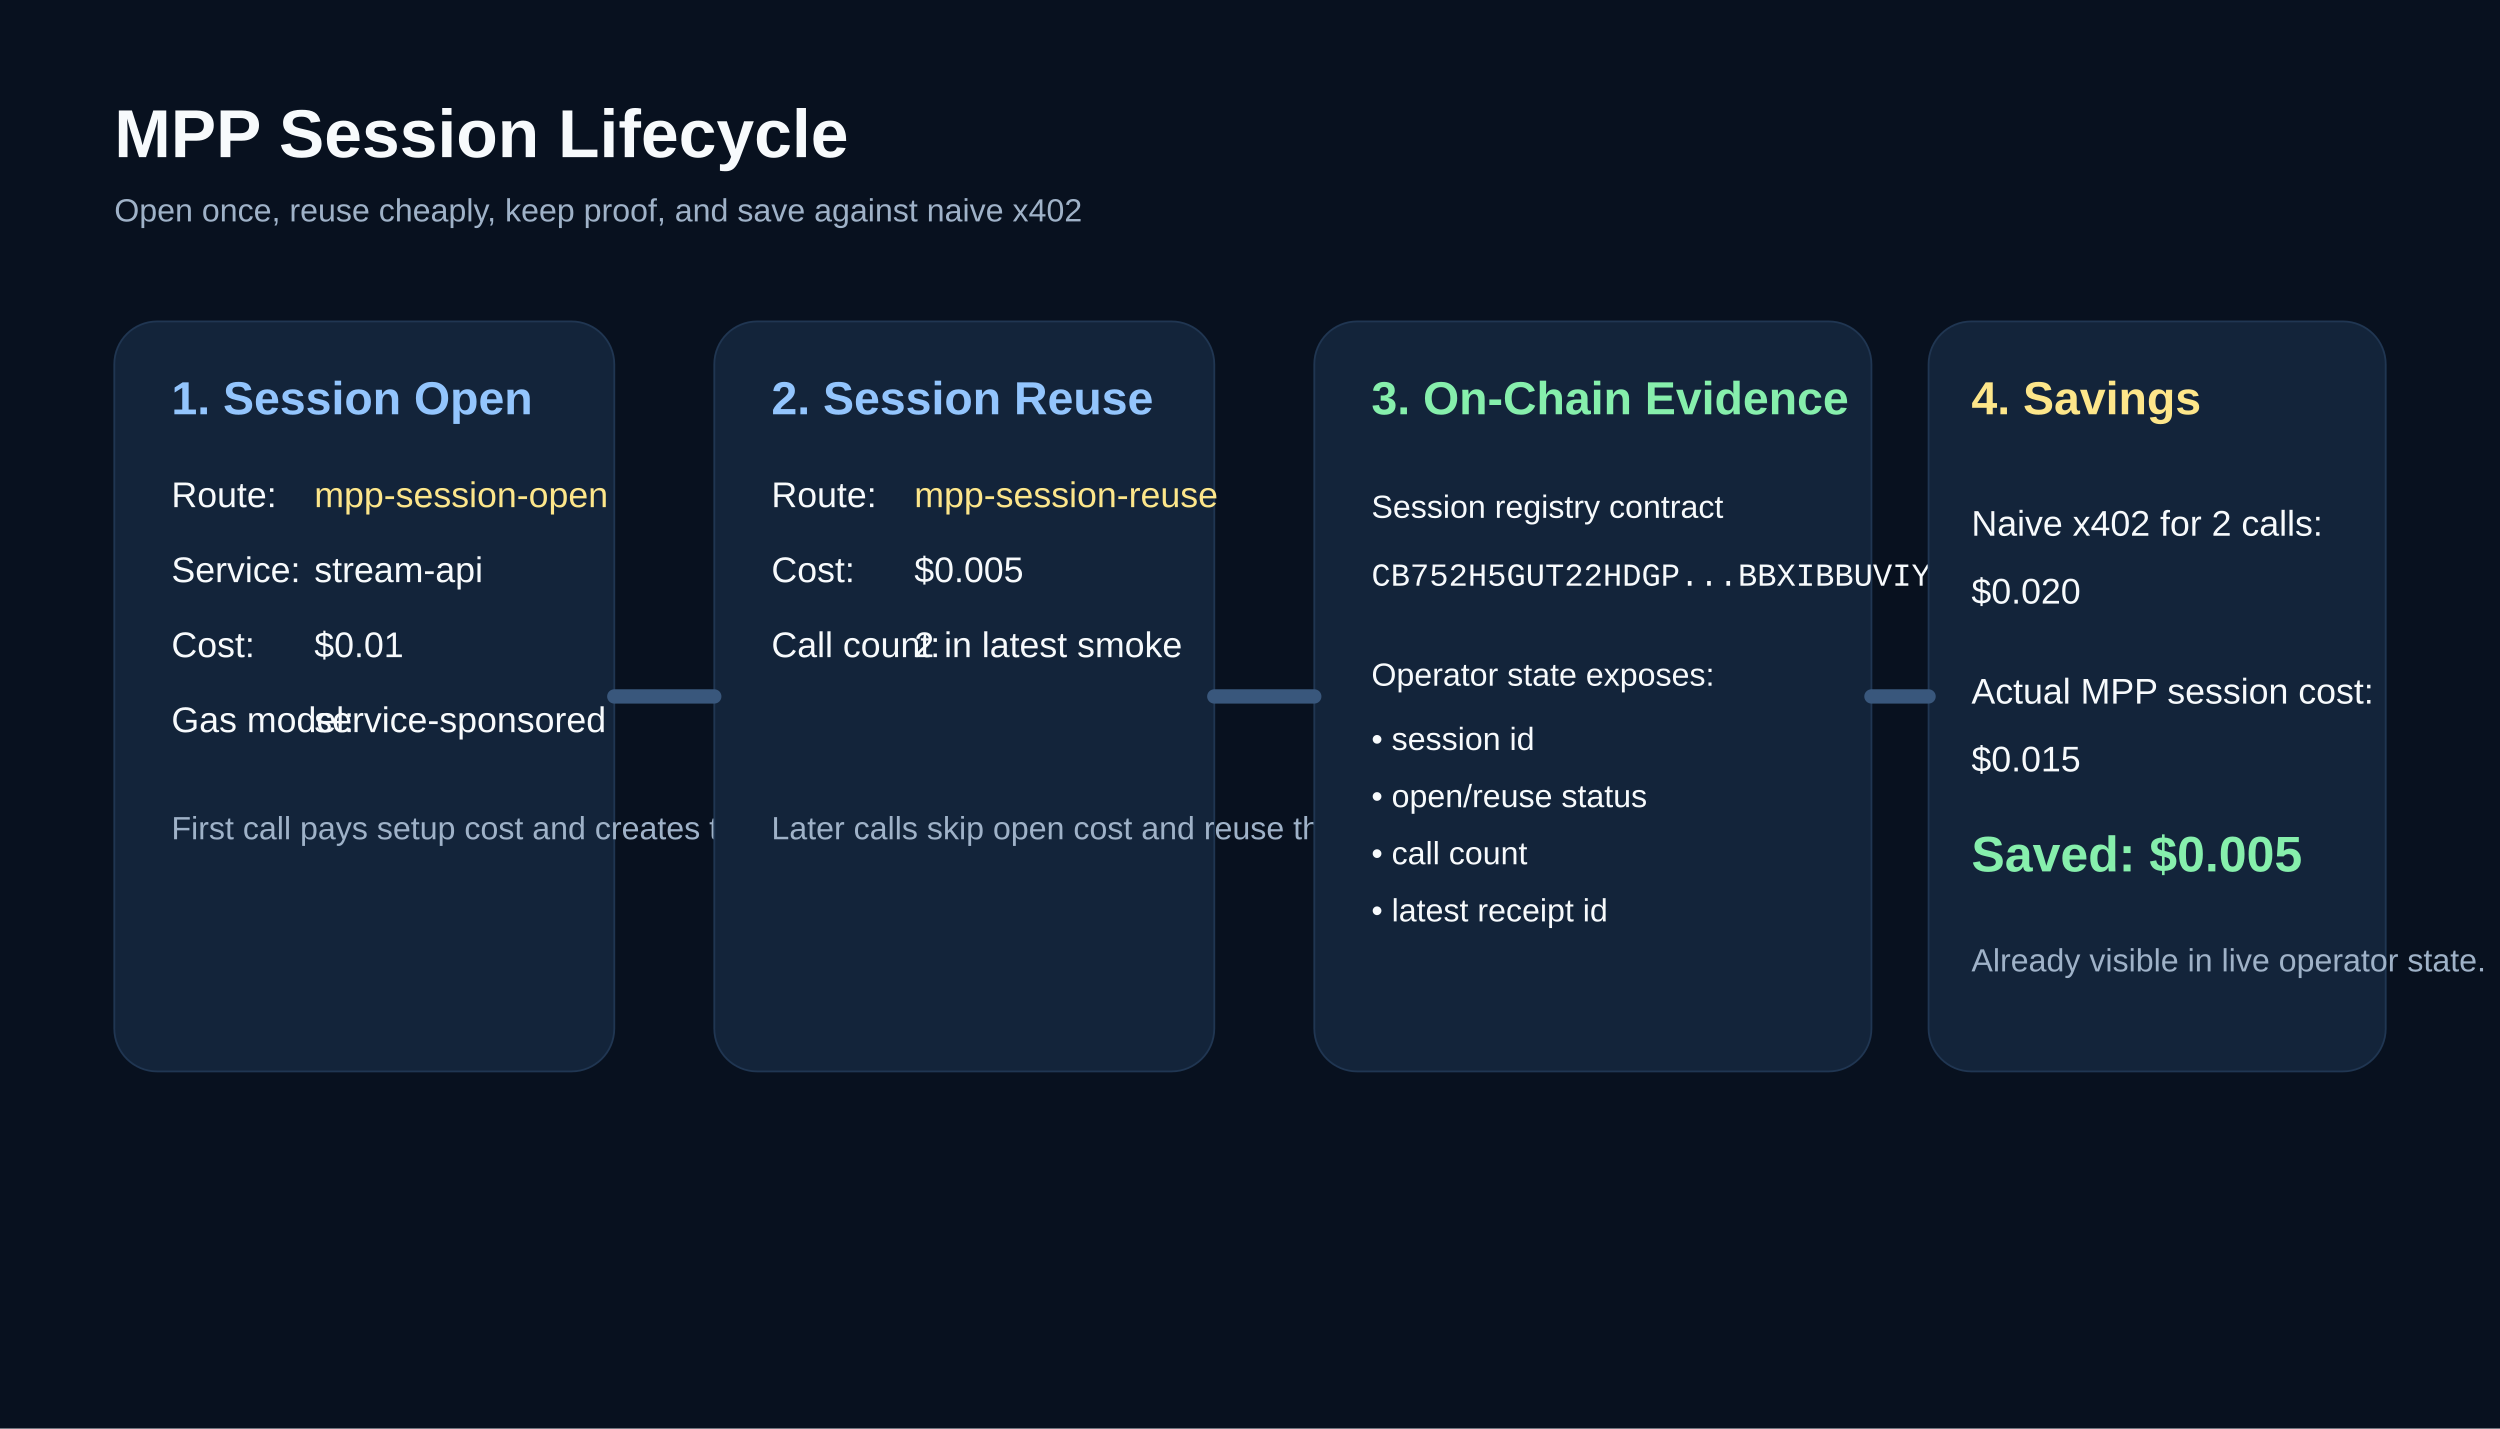
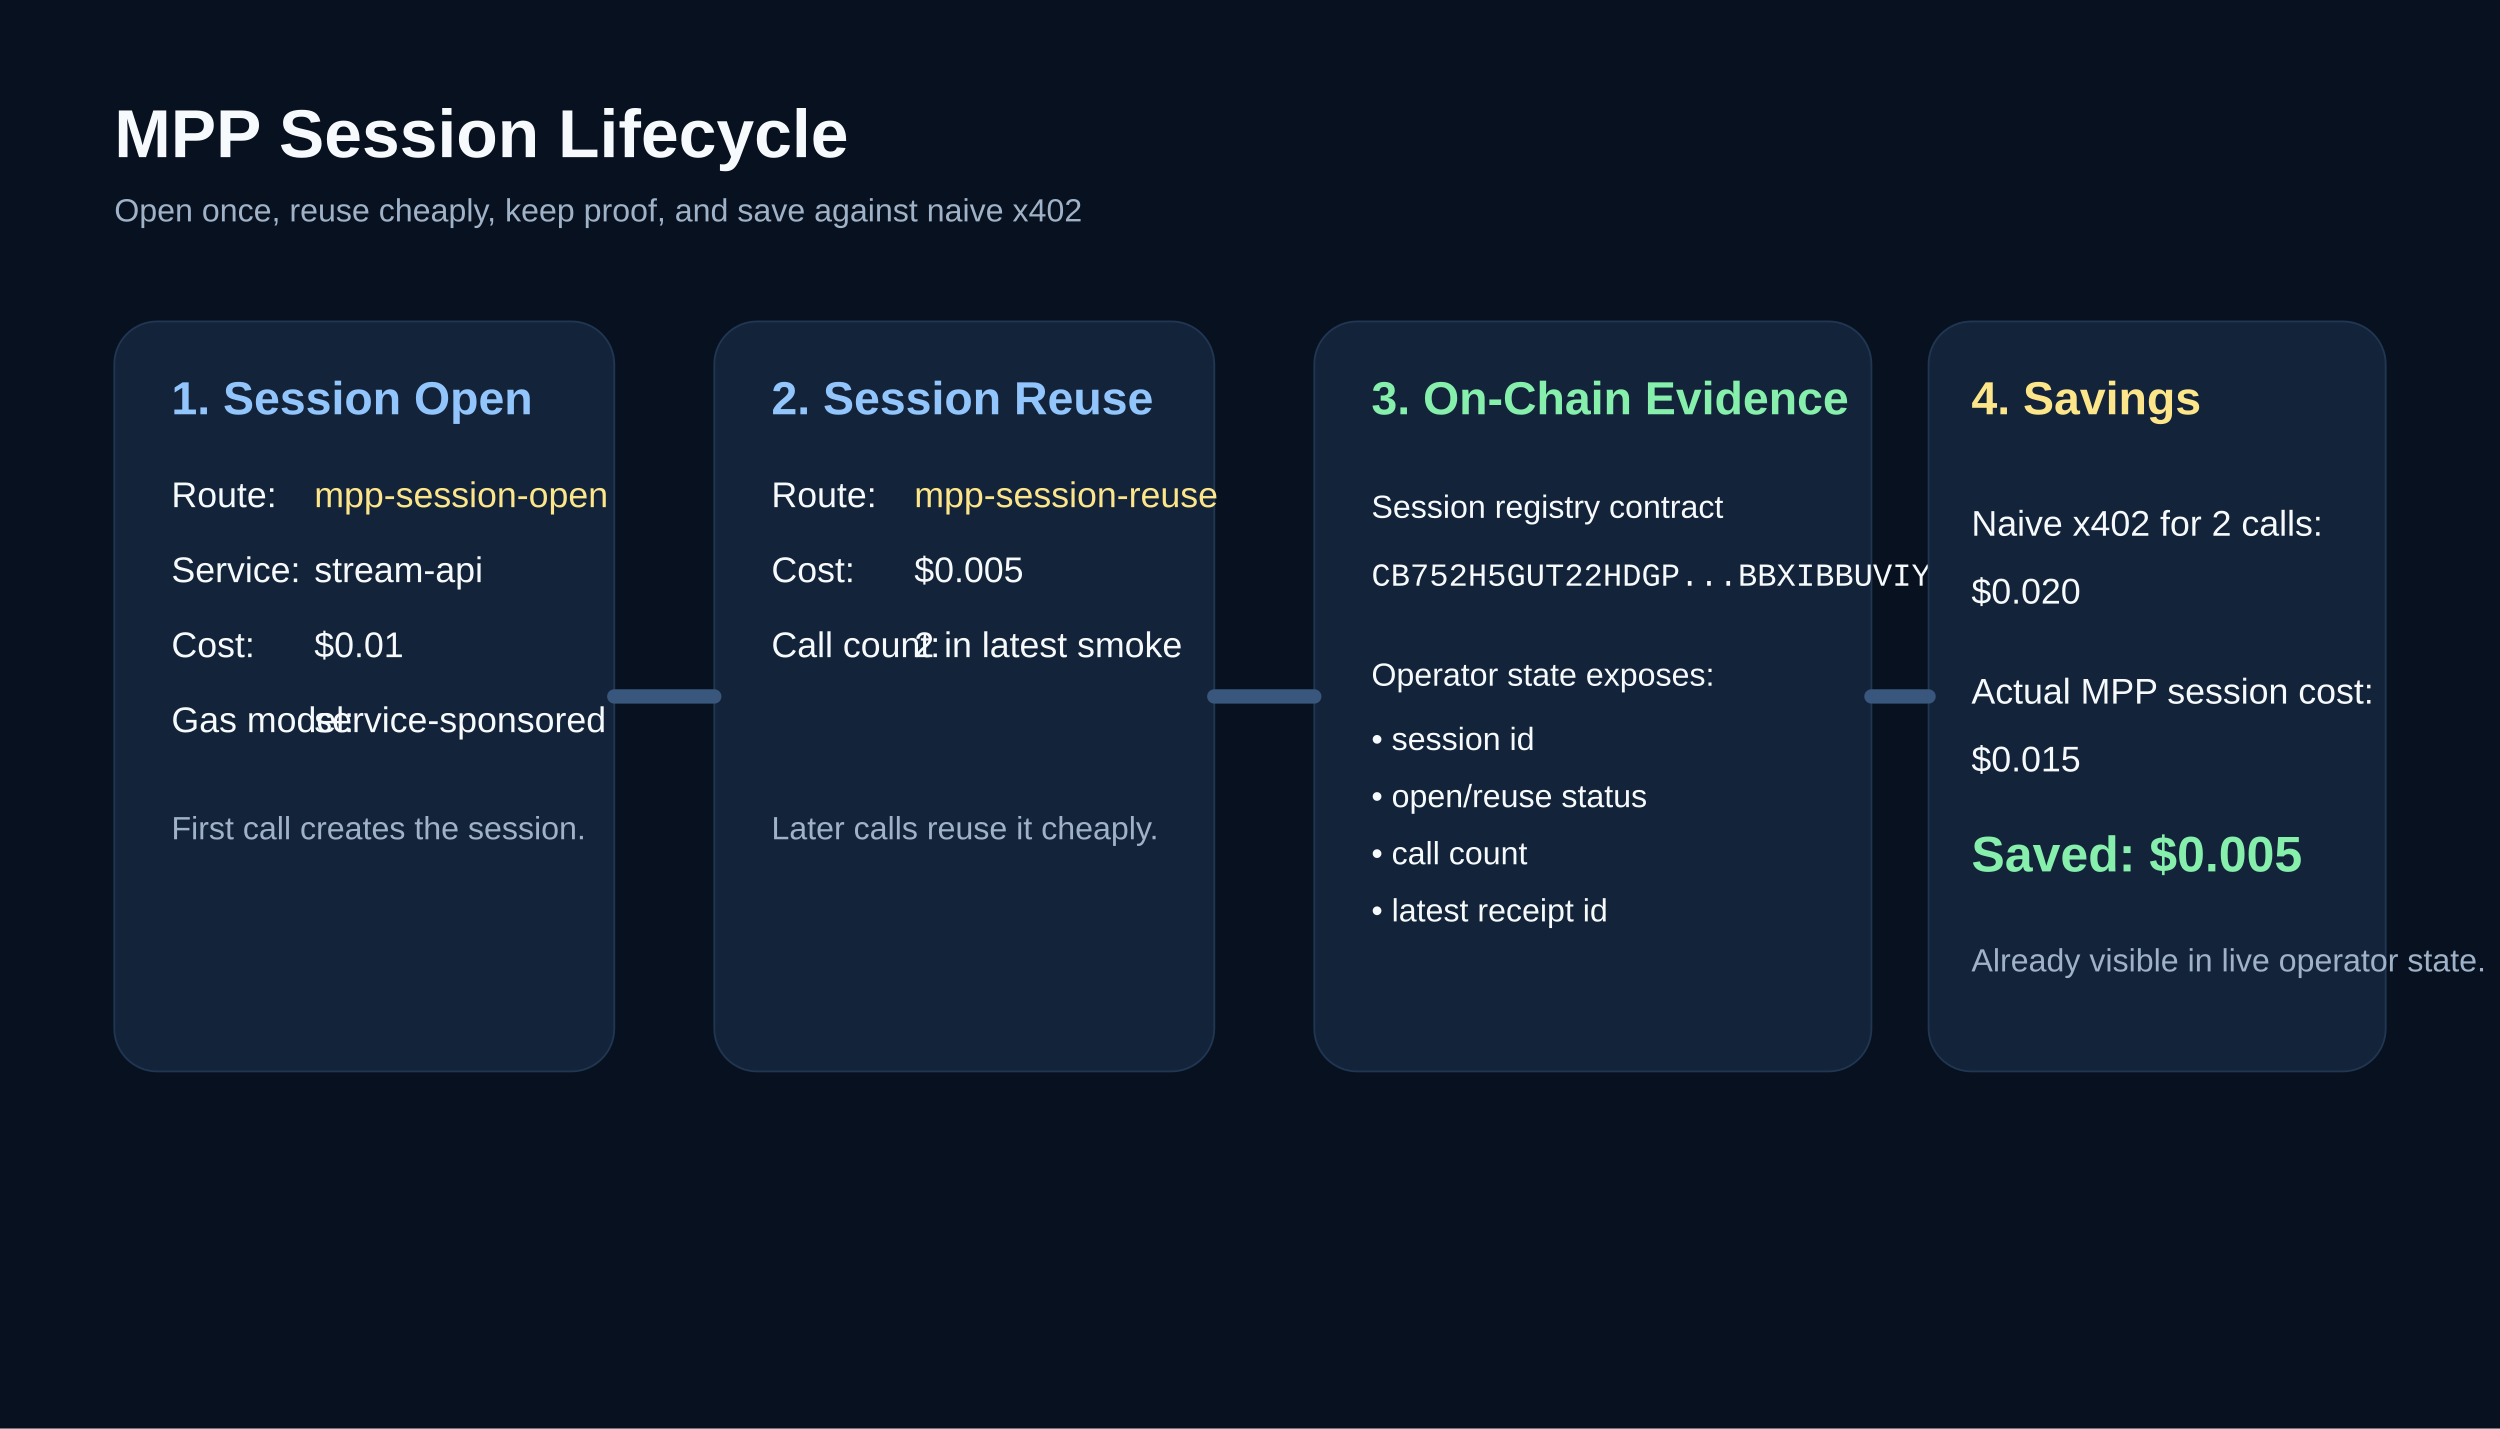
<svg xmlns="http://www.w3.org/2000/svg" width="1400" height="800" viewBox="0 0 1400 800" fill="none">
  <rect width="1400" height="800" fill="#08111F" />
  <text x="64" y="88" fill="#F7FAFC" font-size="38" font-family="Arial, sans-serif" font-weight="700">MPP Session Lifecycle</text>
  <text x="64" y="124" fill="#9FB2C8" font-size="18" font-family="Arial, sans-serif">Open once, reuse cheaply, keep proof, and save against naive x402</text>
  <rect x="64" y="180" width="280" height="420" rx="24" fill="#13243A" stroke="#203652" />
  <text x="96" y="232" fill="#93C5FD" font-size="26" font-family="Arial, sans-serif" font-weight="700">1. Session Open</text>
  <text x="96" y="284" fill="#F7FAFC" font-size="20" font-family="Arial, sans-serif">Route:</text>
  <text x="176" y="284" fill="#FDE68A" font-size="20" font-family="Arial, sans-serif">mpp-session-open</text>
  <text x="96" y="326" fill="#F7FAFC" font-size="20" font-family="Arial, sans-serif">Service:</text>
  <text x="176" y="326" fill="#F7FAFC" font-size="20" font-family="Arial, sans-serif">stream-api</text>
  <text x="96" y="368" fill="#F7FAFC" font-size="20" font-family="Arial, sans-serif">Cost:</text>
  <text x="176" y="368" fill="#F7FAFC" font-size="20" font-family="Arial, sans-serif">$0.01</text>
  <text x="96" y="410" fill="#F7FAFC" font-size="20" font-family="Arial, sans-serif">Gas model:</text>
  <text x="176" y="410" fill="#F7FAFC" font-size="20" font-family="Arial, sans-serif">service-sponsored</text>
-   <text x="96" y="470" fill="#9FB2C8" font-size="18" font-family="Arial, sans-serif">First call pays setup cost and creates the session.</text>
+   <text x="96" y="470" fill="#9FB2C8" font-size="18" font-family="Arial, sans-serif">First call creates the session.</text>
  <rect x="400" y="180" width="280" height="420" rx="24" fill="#13243A" stroke="#203652" />
  <text x="432" y="232" fill="#93C5FD" font-size="26" font-family="Arial, sans-serif" font-weight="700">2. Session Reuse</text>
  <text x="432" y="284" fill="#F7FAFC" font-size="20" font-family="Arial, sans-serif">Route:</text>
  <text x="512" y="284" fill="#FDE68A" font-size="20" font-family="Arial, sans-serif">mpp-session-reuse</text>
  <text x="432" y="326" fill="#F7FAFC" font-size="20" font-family="Arial, sans-serif">Cost:</text>
  <text x="512" y="326" fill="#F7FAFC" font-size="20" font-family="Arial, sans-serif">$0.005</text>
  <text x="432" y="368" fill="#F7FAFC" font-size="20" font-family="Arial, sans-serif">Call count:</text>
  <text x="512" y="368" fill="#F7FAFC" font-size="20" font-family="Arial, sans-serif">2 in latest smoke</text>
-   <text x="432" y="470" fill="#9FB2C8" font-size="18" font-family="Arial, sans-serif">Later calls skip open cost and reuse the session.</text>
+   <text x="432" y="470" fill="#9FB2C8" font-size="18" font-family="Arial, sans-serif">Later calls reuse it cheaply.</text>
  <rect x="736" y="180" width="312" height="420" rx="24" fill="#13243A" stroke="#203652" />
  <text x="768" y="232" fill="#86EFAC" font-size="26" font-family="Arial, sans-serif" font-weight="700">3. On-Chain Evidence</text>
  <text x="768" y="290" fill="#F7FAFC" font-size="18" font-family="Arial, sans-serif">Session registry contract</text>
  <text x="768" y="328" fill="#F7FAFC" font-size="18" font-family="Courier New, monospace">CB752H5GUT22HDGP...BBXIBBUVIYVVA7RL</text>
  <text x="768" y="384" fill="#F7FAFC" font-size="18" font-family="Arial, sans-serif">Operator state exposes:</text>
  <text x="768" y="420" fill="#F7FAFC" font-size="18" font-family="Arial, sans-serif">• session id</text>
  <text x="768" y="452" fill="#F7FAFC" font-size="18" font-family="Arial, sans-serif">• open/reuse status</text>
  <text x="768" y="484" fill="#F7FAFC" font-size="18" font-family="Arial, sans-serif">• call count</text>
  <text x="768" y="516" fill="#F7FAFC" font-size="18" font-family="Arial, sans-serif">• latest receipt id</text>
  <rect x="1080" y="180" width="256" height="420" rx="24" fill="#13243A" stroke="#203652" />
  <text x="1104" y="232" fill="#FDE68A" font-size="26" font-family="Arial, sans-serif" font-weight="700">4. Savings</text>
  <text x="1104" y="300" fill="#F7FAFC" font-size="20" font-family="Arial, sans-serif">Naive x402 for 2 calls:</text>
  <text x="1104" y="338" fill="#F7FAFC" font-size="20" font-family="Arial, sans-serif">$0.020</text>
  <text x="1104" y="394" fill="#F7FAFC" font-size="20" font-family="Arial, sans-serif">Actual MPP session cost:</text>
  <text x="1104" y="432" fill="#F7FAFC" font-size="20" font-family="Arial, sans-serif">$0.015</text>
  <text x="1104" y="488" fill="#86EFAC" font-size="28" font-family="Arial, sans-serif" font-weight="700">Saved: $0.005</text>
  <text x="1104" y="544" fill="#9FB2C8" font-size="18" font-family="Arial, sans-serif">Already visible in live operator state.</text>
  <path d="M344 390H400" stroke="#39577C" stroke-width="8" stroke-linecap="round" />
  <path d="M680 390H736" stroke="#39577C" stroke-width="8" stroke-linecap="round" />
  <path d="M1048 390H1080" stroke="#39577C" stroke-width="8" stroke-linecap="round" />
</svg>
